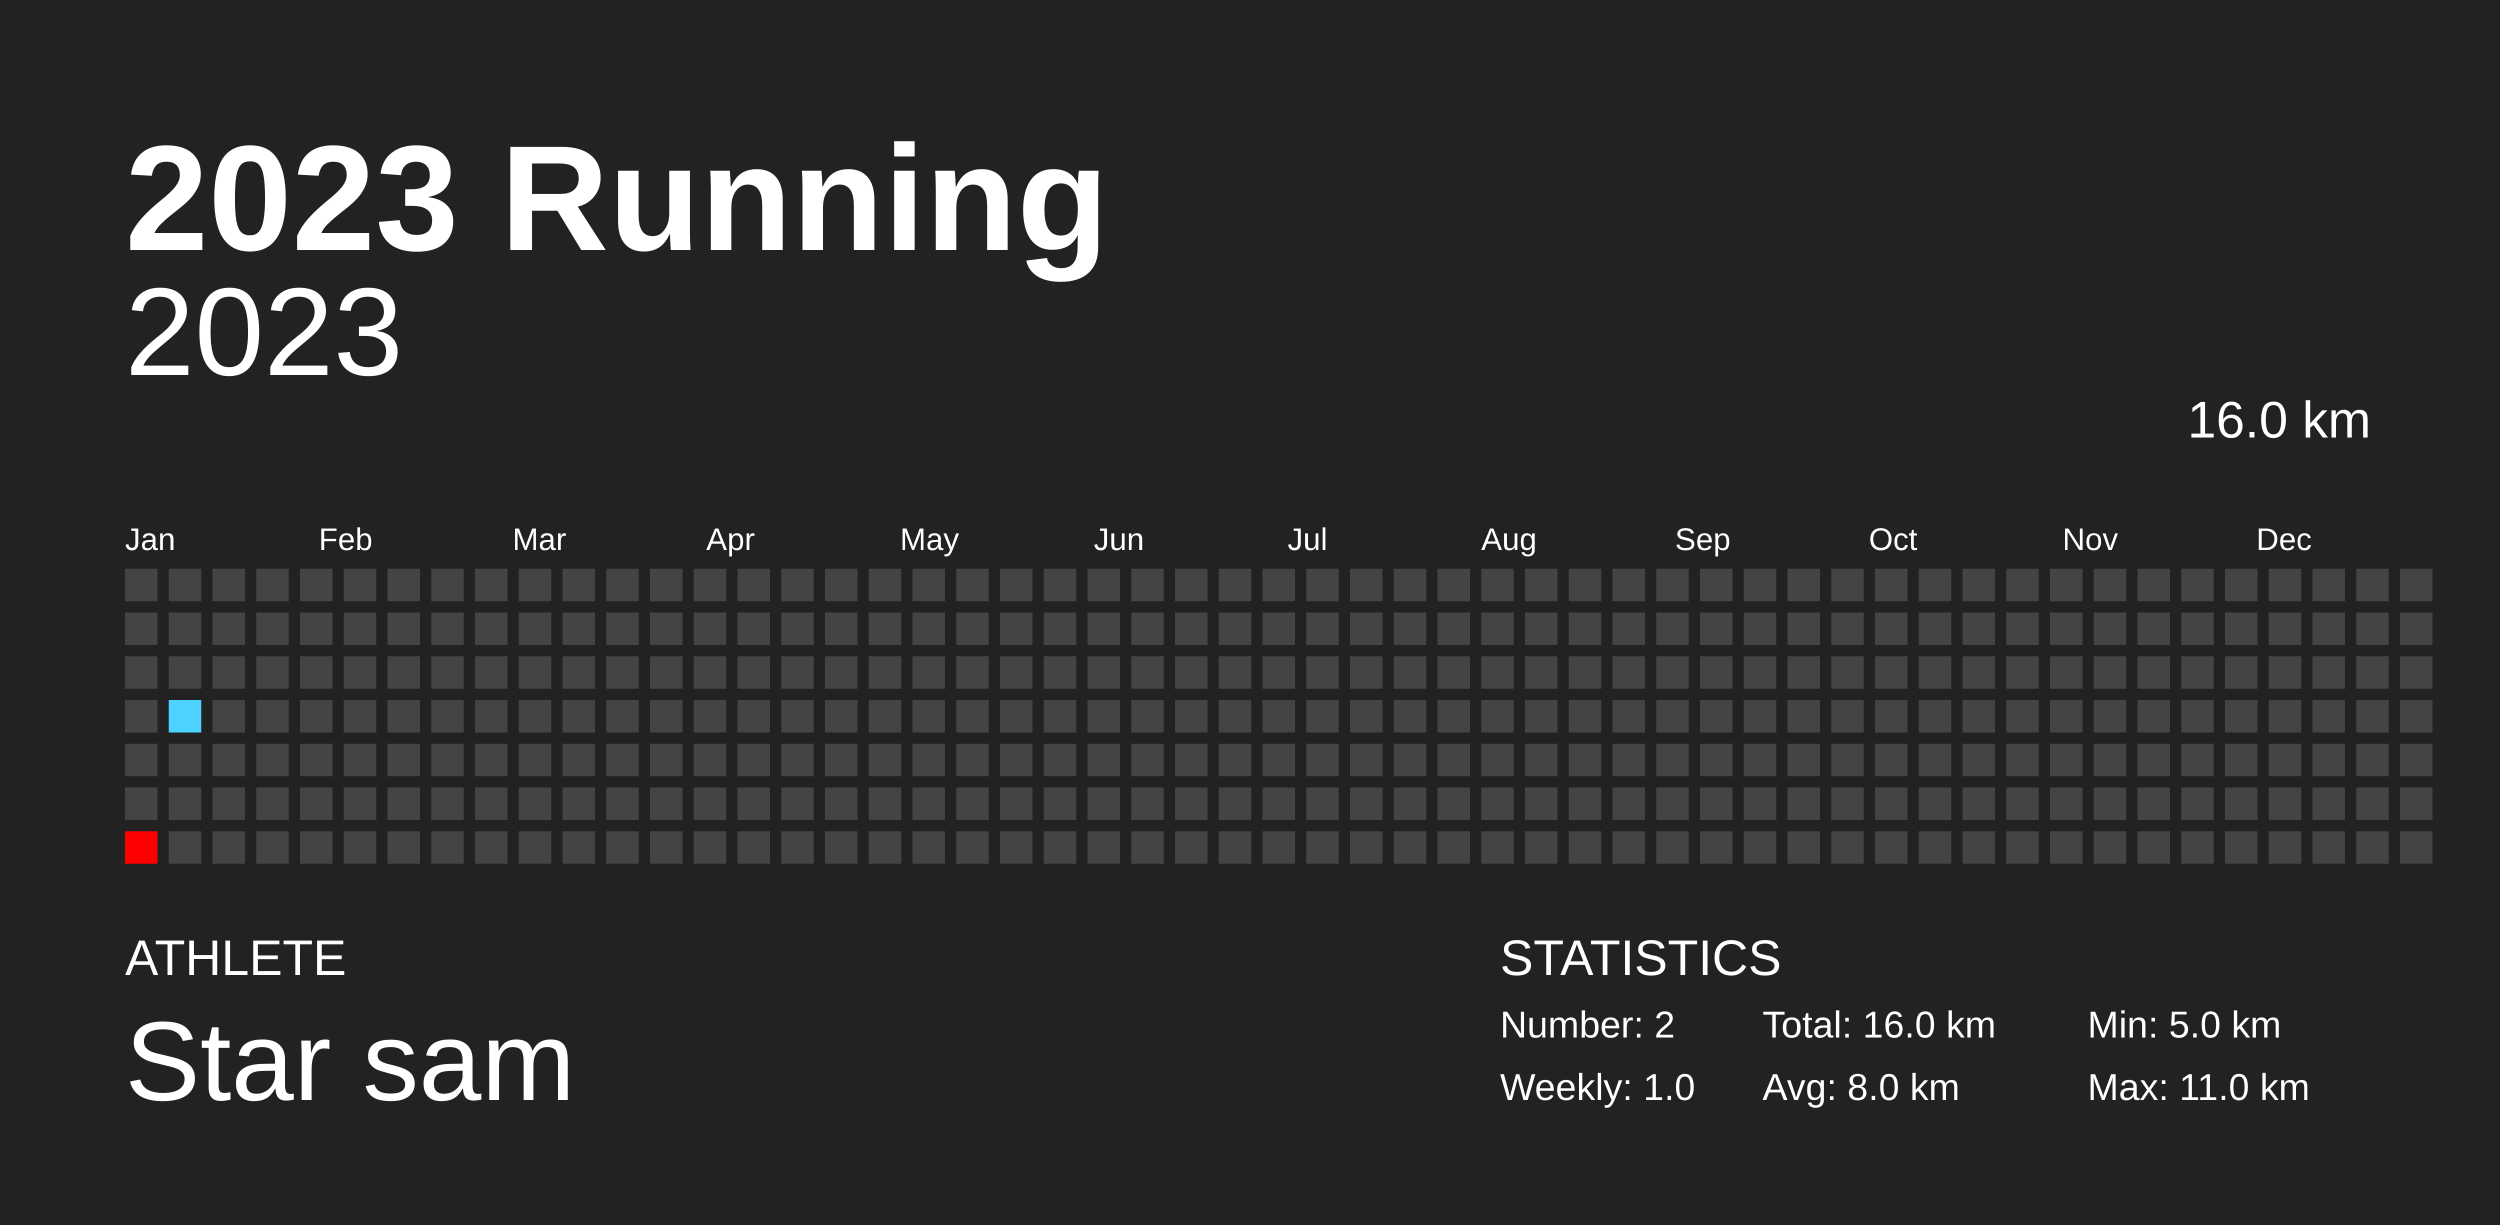
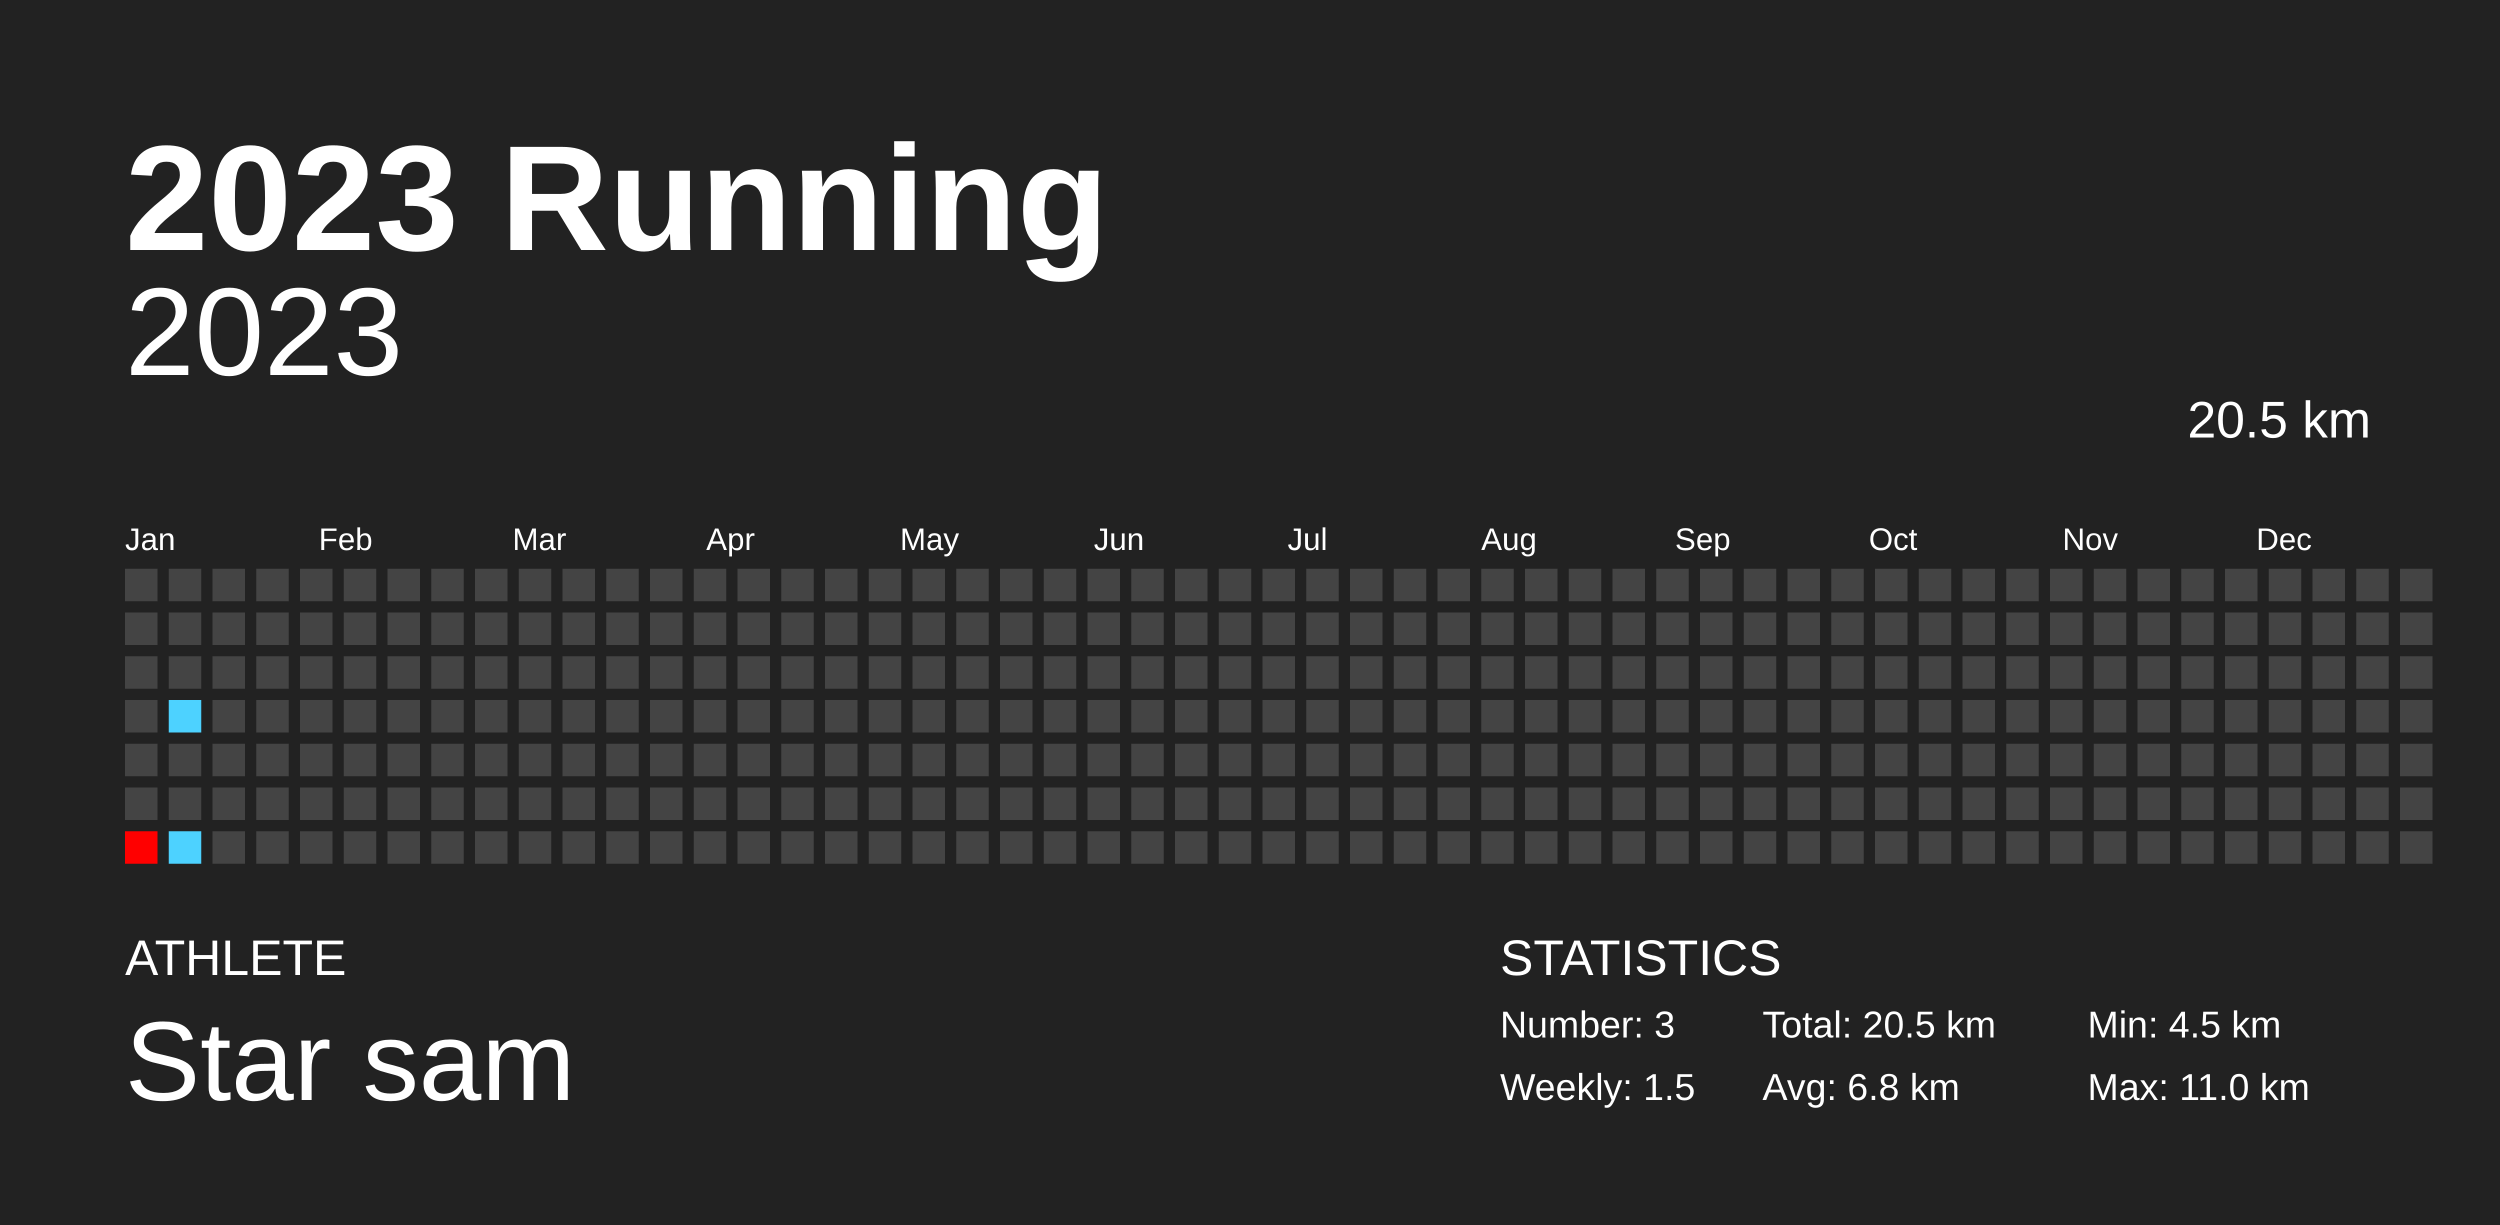
<svg xmlns="http://www.w3.org/2000/svg" baseProfile="full" height="98mm" version="1.1" viewBox="0,0,200,98" width="200mm">
  <defs />
  <rect fill="#222222" height="98" width="200" x="0" y="0" />
  <text fill="#FFFFFF" style="font-size:12px; font-family:Arial; font-weight:bold;" x="10" y="20">2023 Running</text>
  <text fill="#FFFFFF" style="font-size:4px; font-family:Arial" x="10" y="78">ATHLETE</text>
  <text fill="#FFFFFF" style="font-size:9px; font-family:Arial" x="10" y="88">Star sam</text>
  <text fill="#FFFFFF" style="font-size:4px; font-family:Arial" x="120" y="78">STATISTICS</text>
-   <text fill="#FFFFFF" style="font-size:3px; font-family:Arial" x="120" y="83">Number: 2</text>
-   <text fill="#FFFFFF" style="font-size:3px; font-family:Arial" x="120" y="88">Weekly: 1.0</text>
-   <text fill="#FFFFFF" style="font-size:3px; font-family:Arial" x="141" y="83">Total: 16.0 km</text>
-   <text fill="#FFFFFF" style="font-size:3px; font-family:Arial" x="141" y="88">Avg: 8.0 km</text>
-   <text fill="#FFFFFF" style="font-size:3px; font-family:Arial" x="167" y="83">Min: 5.0 km</text>
+   <text fill="#FFFFFF" style="font-size:3px; font-family:Arial" x="120" y="83">Number: 3</text>
+   <text fill="#FFFFFF" style="font-size:3px; font-family:Arial" x="120" y="88">Weekly: 1.5</text>
+   <text fill="#FFFFFF" style="font-size:3px; font-family:Arial" x="141" y="83">Total: 20.5 km</text>
+   <text fill="#FFFFFF" style="font-size:3px; font-family:Arial" x="141" y="88">Avg: 6.8 km</text>
+   <text fill="#FFFFFF" style="font-size:3px; font-family:Arial" x="167" y="83">Min: 4.5 km</text>
  <text fill="#FFFFFF" style="font-size:3px; font-family:Arial" x="167" y="88">Max: 11.0 km</text>
  <text alignment-baseline="hanging" fill="#FFFFFF" style="font-size:10.0px; font-family:Arial;" x="10" y="30">2023</text>
-   <text alignment-baseline="hanging" fill="#FFFFFF" style="font-size:4.125px; font-family:Arial;" x="175" y="35">16.0 km</text>
+   <text alignment-baseline="hanging" fill="#FFFFFF" style="font-size:4.125px; font-family:Arial;" x="175" y="35">20.5 km</text>
  <text fill="#FFFFFF" style="font-size:2.5px; font-family:Arial" x="10.0" y="44">Jan</text>
  <text fill="#FFFFFF" style="font-size:2.5px; font-family:Arial" x="25.5" y="44">Feb</text>
  <text fill="#FFFFFF" style="font-size:2.5px; font-family:Arial" x="41.0" y="44">Mar</text>
  <text fill="#FFFFFF" style="font-size:2.5px; font-family:Arial" x="56.5" y="44">Apr</text>
  <text fill="#FFFFFF" style="font-size:2.5px; font-family:Arial" x="72.0" y="44">May</text>
  <text fill="#FFFFFF" style="font-size:2.5px; font-family:Arial" x="87.5" y="44">Jun</text>
  <text fill="#FFFFFF" style="font-size:2.5px; font-family:Arial" x="103.0" y="44">Jul</text>
  <text fill="#FFFFFF" style="font-size:2.5px; font-family:Arial" x="118.5" y="44">Aug</text>
  <text fill="#FFFFFF" style="font-size:2.5px; font-family:Arial" x="134.0" y="44">Sep</text>
  <text fill="#FFFFFF" style="font-size:2.5px; font-family:Arial" x="149.5" y="44">Oct</text>
  <text fill="#FFFFFF" style="font-size:2.5px; font-family:Arial" x="165.0" y="44">Nov</text>
  <text fill="#FFFFFF" style="font-size:2.5px; font-family:Arial" x="180.5" y="44">Dec</text>
  <rect fill="#444444" height="2.6" width="2.6" x="10.0" y="45.5" />
  <rect fill="#444444" height="2.6" width="2.6" x="10.0" y="49.0" />
  <rect fill="#444444" height="2.6" width="2.6" x="10.0" y="52.5" />
  <rect fill="#444444" height="2.6" width="2.6" x="10.0" y="56.0" />
  <rect fill="#444444" height="2.6" width="2.6" x="10.0" y="59.5" />
  <rect fill="#444444" height="2.6" width="2.6" x="10.0" y="63.0" />
  <rect fill="#ff0000" height="2.6" width="2.6" x="10.0" y="66.5" />
  <rect fill="#444444" height="2.6" width="2.6" x="13.5" y="45.5" />
  <rect fill="#444444" height="2.6" width="2.6" x="13.5" y="49.0" />
  <rect fill="#444444" height="2.6" width="2.6" x="13.5" y="52.5" />
  <rect fill="#4dd2ff" height="2.6" width="2.6" x="13.5" y="56.0" />
  <rect fill="#444444" height="2.6" width="2.6" x="13.5" y="59.5" />
  <rect fill="#444444" height="2.6" width="2.6" x="13.5" y="63.0" />
-   <rect fill="#444444" height="2.6" width="2.6" x="13.5" y="66.5" />
+   <rect fill="#4dd2ff" height="2.6" width="2.6" x="13.5" y="66.5" />
  <rect fill="#444444" height="2.6" width="2.6" x="17.0" y="45.5" />
  <rect fill="#444444" height="2.6" width="2.6" x="17.0" y="49.0" />
  <rect fill="#444444" height="2.6" width="2.6" x="17.0" y="52.5" />
  <rect fill="#444444" height="2.6" width="2.6" x="17.0" y="56.0" />
  <rect fill="#444444" height="2.6" width="2.6" x="17.0" y="59.5" />
  <rect fill="#444444" height="2.6" width="2.6" x="17.0" y="63.0" />
  <rect fill="#444444" height="2.6" width="2.6" x="17.0" y="66.5" />
  <rect fill="#444444" height="2.6" width="2.6" x="20.5" y="45.5" />
  <rect fill="#444444" height="2.6" width="2.6" x="20.5" y="49.0" />
  <rect fill="#444444" height="2.6" width="2.6" x="20.5" y="52.5" />
  <rect fill="#444444" height="2.6" width="2.6" x="20.5" y="56.0" />
  <rect fill="#444444" height="2.6" width="2.6" x="20.5" y="59.5" />
  <rect fill="#444444" height="2.6" width="2.6" x="20.5" y="63.0" />
  <rect fill="#444444" height="2.6" width="2.6" x="20.5" y="66.5" />
  <rect fill="#444444" height="2.6" width="2.6" x="24.0" y="45.5" />
  <rect fill="#444444" height="2.6" width="2.6" x="24.0" y="49.0" />
  <rect fill="#444444" height="2.6" width="2.6" x="24.0" y="52.5" />
  <rect fill="#444444" height="2.6" width="2.6" x="24.0" y="56.0" />
  <rect fill="#444444" height="2.6" width="2.6" x="24.0" y="59.5" />
  <rect fill="#444444" height="2.6" width="2.6" x="24.0" y="63.0" />
  <rect fill="#444444" height="2.6" width="2.6" x="24.0" y="66.5" />
  <rect fill="#444444" height="2.6" width="2.6" x="27.5" y="45.5" />
  <rect fill="#444444" height="2.6" width="2.6" x="27.5" y="49.0" />
  <rect fill="#444444" height="2.6" width="2.6" x="27.5" y="52.5" />
  <rect fill="#444444" height="2.6" width="2.6" x="27.5" y="56.0" />
  <rect fill="#444444" height="2.6" width="2.6" x="27.5" y="59.5" />
  <rect fill="#444444" height="2.6" width="2.6" x="27.5" y="63.0" />
  <rect fill="#444444" height="2.6" width="2.6" x="27.5" y="66.5" />
  <rect fill="#444444" height="2.6" width="2.6" x="31.0" y="45.5" />
  <rect fill="#444444" height="2.6" width="2.6" x="31.0" y="49.0" />
  <rect fill="#444444" height="2.6" width="2.6" x="31.0" y="52.5" />
  <rect fill="#444444" height="2.6" width="2.6" x="31.0" y="56.0" />
  <rect fill="#444444" height="2.6" width="2.6" x="31.0" y="59.5" />
  <rect fill="#444444" height="2.6" width="2.6" x="31.0" y="63.0" />
  <rect fill="#444444" height="2.6" width="2.6" x="31.0" y="66.5" />
  <rect fill="#444444" height="2.6" width="2.6" x="34.5" y="45.5" />
  <rect fill="#444444" height="2.6" width="2.6" x="34.5" y="49.0" />
  <rect fill="#444444" height="2.6" width="2.6" x="34.5" y="52.5" />
  <rect fill="#444444" height="2.6" width="2.6" x="34.5" y="56.0" />
  <rect fill="#444444" height="2.6" width="2.6" x="34.5" y="59.5" />
  <rect fill="#444444" height="2.6" width="2.6" x="34.5" y="63.0" />
  <rect fill="#444444" height="2.6" width="2.6" x="34.5" y="66.5" />
  <rect fill="#444444" height="2.6" width="2.6" x="38.0" y="45.5" />
  <rect fill="#444444" height="2.6" width="2.6" x="38.0" y="49.0" />
  <rect fill="#444444" height="2.6" width="2.6" x="38.0" y="52.5" />
  <rect fill="#444444" height="2.6" width="2.6" x="38.0" y="56.0" />
  <rect fill="#444444" height="2.6" width="2.6" x="38.0" y="59.5" />
  <rect fill="#444444" height="2.6" width="2.6" x="38.0" y="63.0" />
  <rect fill="#444444" height="2.6" width="2.6" x="38.0" y="66.5" />
  <rect fill="#444444" height="2.6" width="2.6" x="41.5" y="45.5" />
  <rect fill="#444444" height="2.6" width="2.6" x="41.5" y="49.0" />
  <rect fill="#444444" height="2.6" width="2.6" x="41.5" y="52.5" />
  <rect fill="#444444" height="2.6" width="2.6" x="41.5" y="56.0" />
  <rect fill="#444444" height="2.6" width="2.6" x="41.5" y="59.5" />
  <rect fill="#444444" height="2.6" width="2.6" x="41.5" y="63.0" />
  <rect fill="#444444" height="2.6" width="2.6" x="41.5" y="66.5" />
  <rect fill="#444444" height="2.6" width="2.6" x="45.0" y="45.5" />
  <rect fill="#444444" height="2.6" width="2.6" x="45.0" y="49.0" />
  <rect fill="#444444" height="2.6" width="2.6" x="45.0" y="52.5" />
  <rect fill="#444444" height="2.6" width="2.6" x="45.0" y="56.0" />
  <rect fill="#444444" height="2.6" width="2.6" x="45.0" y="59.5" />
  <rect fill="#444444" height="2.6" width="2.6" x="45.0" y="63.0" />
  <rect fill="#444444" height="2.6" width="2.6" x="45.0" y="66.5" />
  <rect fill="#444444" height="2.6" width="2.6" x="48.5" y="45.5" />
  <rect fill="#444444" height="2.6" width="2.6" x="48.5" y="49.0" />
  <rect fill="#444444" height="2.6" width="2.6" x="48.5" y="52.5" />
  <rect fill="#444444" height="2.6" width="2.6" x="48.5" y="56.0" />
  <rect fill="#444444" height="2.6" width="2.6" x="48.5" y="59.5" />
  <rect fill="#444444" height="2.6" width="2.6" x="48.5" y="63.0" />
  <rect fill="#444444" height="2.6" width="2.6" x="48.5" y="66.5" />
  <rect fill="#444444" height="2.6" width="2.6" x="52.0" y="45.5" />
  <rect fill="#444444" height="2.6" width="2.6" x="52.0" y="49.0" />
  <rect fill="#444444" height="2.6" width="2.6" x="52.0" y="52.5" />
  <rect fill="#444444" height="2.6" width="2.6" x="52.0" y="56.0" />
  <rect fill="#444444" height="2.6" width="2.6" x="52.0" y="59.5" />
  <rect fill="#444444" height="2.6" width="2.6" x="52.0" y="63.0" />
  <rect fill="#444444" height="2.6" width="2.6" x="52.0" y="66.5" />
  <rect fill="#444444" height="2.6" width="2.6" x="55.5" y="45.5" />
  <rect fill="#444444" height="2.6" width="2.6" x="55.5" y="49.0" />
  <rect fill="#444444" height="2.6" width="2.6" x="55.5" y="52.5" />
  <rect fill="#444444" height="2.6" width="2.6" x="55.5" y="56.0" />
  <rect fill="#444444" height="2.6" width="2.6" x="55.5" y="59.5" />
  <rect fill="#444444" height="2.6" width="2.6" x="55.5" y="63.0" />
  <rect fill="#444444" height="2.6" width="2.6" x="55.5" y="66.5" />
  <rect fill="#444444" height="2.6" width="2.6" x="59.0" y="45.5" />
  <rect fill="#444444" height="2.6" width="2.6" x="59.0" y="49.0" />
  <rect fill="#444444" height="2.6" width="2.6" x="59.0" y="52.5" />
  <rect fill="#444444" height="2.6" width="2.6" x="59.0" y="56.0" />
  <rect fill="#444444" height="2.6" width="2.6" x="59.0" y="59.5" />
  <rect fill="#444444" height="2.6" width="2.6" x="59.0" y="63.0" />
  <rect fill="#444444" height="2.6" width="2.6" x="59.0" y="66.5" />
  <rect fill="#444444" height="2.6" width="2.6" x="62.5" y="45.5" />
  <rect fill="#444444" height="2.6" width="2.6" x="62.5" y="49.0" />
  <rect fill="#444444" height="2.6" width="2.6" x="62.5" y="52.5" />
  <rect fill="#444444" height="2.6" width="2.6" x="62.5" y="56.0" />
  <rect fill="#444444" height="2.6" width="2.6" x="62.5" y="59.5" />
  <rect fill="#444444" height="2.6" width="2.6" x="62.5" y="63.0" />
  <rect fill="#444444" height="2.6" width="2.6" x="62.5" y="66.5" />
  <rect fill="#444444" height="2.6" width="2.6" x="66.0" y="45.5" />
  <rect fill="#444444" height="2.6" width="2.6" x="66.0" y="49.0" />
  <rect fill="#444444" height="2.6" width="2.6" x="66.0" y="52.5" />
  <rect fill="#444444" height="2.6" width="2.6" x="66.0" y="56.0" />
  <rect fill="#444444" height="2.6" width="2.6" x="66.0" y="59.5" />
  <rect fill="#444444" height="2.6" width="2.6" x="66.0" y="63.0" />
  <rect fill="#444444" height="2.6" width="2.6" x="66.0" y="66.5" />
  <rect fill="#444444" height="2.6" width="2.6" x="69.5" y="45.5" />
  <rect fill="#444444" height="2.6" width="2.6" x="69.5" y="49.0" />
  <rect fill="#444444" height="2.6" width="2.6" x="69.5" y="52.5" />
  <rect fill="#444444" height="2.6" width="2.6" x="69.5" y="56.0" />
  <rect fill="#444444" height="2.6" width="2.6" x="69.5" y="59.5" />
  <rect fill="#444444" height="2.6" width="2.6" x="69.5" y="63.0" />
  <rect fill="#444444" height="2.6" width="2.6" x="69.5" y="66.5" />
  <rect fill="#444444" height="2.6" width="2.6" x="73.0" y="45.5" />
  <rect fill="#444444" height="2.6" width="2.6" x="73.0" y="49.0" />
  <rect fill="#444444" height="2.6" width="2.6" x="73.0" y="52.5" />
  <rect fill="#444444" height="2.6" width="2.6" x="73.0" y="56.0" />
  <rect fill="#444444" height="2.6" width="2.6" x="73.0" y="59.5" />
  <rect fill="#444444" height="2.6" width="2.6" x="73.0" y="63.0" />
  <rect fill="#444444" height="2.6" width="2.6" x="73.0" y="66.5" />
  <rect fill="#444444" height="2.6" width="2.6" x="76.5" y="45.5" />
  <rect fill="#444444" height="2.6" width="2.6" x="76.5" y="49.0" />
  <rect fill="#444444" height="2.6" width="2.6" x="76.5" y="52.5" />
  <rect fill="#444444" height="2.6" width="2.6" x="76.5" y="56.0" />
  <rect fill="#444444" height="2.6" width="2.6" x="76.5" y="59.5" />
  <rect fill="#444444" height="2.6" width="2.6" x="76.5" y="63.0" />
  <rect fill="#444444" height="2.6" width="2.6" x="76.5" y="66.5" />
  <rect fill="#444444" height="2.6" width="2.6" x="80.0" y="45.5" />
  <rect fill="#444444" height="2.6" width="2.6" x="80.0" y="49.0" />
  <rect fill="#444444" height="2.6" width="2.6" x="80.0" y="52.5" />
  <rect fill="#444444" height="2.6" width="2.6" x="80.0" y="56.0" />
  <rect fill="#444444" height="2.6" width="2.6" x="80.0" y="59.5" />
  <rect fill="#444444" height="2.6" width="2.6" x="80.0" y="63.0" />
  <rect fill="#444444" height="2.6" width="2.6" x="80.0" y="66.5" />
  <rect fill="#444444" height="2.6" width="2.6" x="83.5" y="45.5" />
  <rect fill="#444444" height="2.6" width="2.6" x="83.5" y="49.0" />
  <rect fill="#444444" height="2.6" width="2.6" x="83.5" y="52.5" />
  <rect fill="#444444" height="2.6" width="2.6" x="83.5" y="56.0" />
  <rect fill="#444444" height="2.6" width="2.6" x="83.5" y="59.5" />
  <rect fill="#444444" height="2.6" width="2.6" x="83.5" y="63.0" />
  <rect fill="#444444" height="2.6" width="2.6" x="83.5" y="66.5" />
  <rect fill="#444444" height="2.6" width="2.6" x="87.0" y="45.5" />
  <rect fill="#444444" height="2.6" width="2.6" x="87.0" y="49.0" />
  <rect fill="#444444" height="2.6" width="2.6" x="87.0" y="52.5" />
  <rect fill="#444444" height="2.6" width="2.6" x="87.0" y="56.0" />
  <rect fill="#444444" height="2.6" width="2.6" x="87.0" y="59.5" />
  <rect fill="#444444" height="2.6" width="2.6" x="87.0" y="63.0" />
  <rect fill="#444444" height="2.6" width="2.6" x="87.0" y="66.5" />
  <rect fill="#444444" height="2.6" width="2.6" x="90.5" y="45.5" />
  <rect fill="#444444" height="2.6" width="2.6" x="90.5" y="49.0" />
  <rect fill="#444444" height="2.6" width="2.6" x="90.5" y="52.5" />
  <rect fill="#444444" height="2.6" width="2.6" x="90.5" y="56.0" />
  <rect fill="#444444" height="2.6" width="2.6" x="90.5" y="59.5" />
  <rect fill="#444444" height="2.6" width="2.6" x="90.5" y="63.0" />
  <rect fill="#444444" height="2.6" width="2.6" x="90.5" y="66.5" />
  <rect fill="#444444" height="2.6" width="2.6" x="94.0" y="45.5" />
  <rect fill="#444444" height="2.6" width="2.6" x="94.0" y="49.0" />
  <rect fill="#444444" height="2.6" width="2.6" x="94.0" y="52.5" />
  <rect fill="#444444" height="2.6" width="2.6" x="94.0" y="56.0" />
  <rect fill="#444444" height="2.6" width="2.6" x="94.0" y="59.5" />
  <rect fill="#444444" height="2.6" width="2.6" x="94.0" y="63.0" />
  <rect fill="#444444" height="2.6" width="2.6" x="94.0" y="66.5" />
  <rect fill="#444444" height="2.6" width="2.6" x="97.5" y="45.5" />
  <rect fill="#444444" height="2.6" width="2.6" x="97.5" y="49.0" />
  <rect fill="#444444" height="2.6" width="2.6" x="97.5" y="52.5" />
  <rect fill="#444444" height="2.6" width="2.6" x="97.5" y="56.0" />
  <rect fill="#444444" height="2.6" width="2.6" x="97.5" y="59.5" />
  <rect fill="#444444" height="2.6" width="2.6" x="97.5" y="63.0" />
  <rect fill="#444444" height="2.6" width="2.6" x="97.5" y="66.5" />
  <rect fill="#444444" height="2.6" width="2.6" x="101.0" y="45.5" />
  <rect fill="#444444" height="2.6" width="2.6" x="101.0" y="49.0" />
  <rect fill="#444444" height="2.6" width="2.6" x="101.0" y="52.5" />
  <rect fill="#444444" height="2.6" width="2.6" x="101.0" y="56.0" />
  <rect fill="#444444" height="2.6" width="2.6" x="101.0" y="59.5" />
  <rect fill="#444444" height="2.6" width="2.6" x="101.0" y="63.0" />
  <rect fill="#444444" height="2.6" width="2.6" x="101.0" y="66.5" />
  <rect fill="#444444" height="2.6" width="2.6" x="104.5" y="45.5" />
  <rect fill="#444444" height="2.6" width="2.6" x="104.5" y="49.0" />
  <rect fill="#444444" height="2.6" width="2.6" x="104.5" y="52.5" />
  <rect fill="#444444" height="2.6" width="2.6" x="104.5" y="56.0" />
  <rect fill="#444444" height="2.6" width="2.6" x="104.5" y="59.5" />
  <rect fill="#444444" height="2.6" width="2.6" x="104.5" y="63.0" />
  <rect fill="#444444" height="2.6" width="2.6" x="104.5" y="66.5" />
  <rect fill="#444444" height="2.6" width="2.6" x="108.0" y="45.5" />
  <rect fill="#444444" height="2.6" width="2.6" x="108.0" y="49.0" />
  <rect fill="#444444" height="2.6" width="2.6" x="108.0" y="52.5" />
  <rect fill="#444444" height="2.6" width="2.6" x="108.0" y="56.0" />
  <rect fill="#444444" height="2.6" width="2.6" x="108.0" y="59.5" />
  <rect fill="#444444" height="2.6" width="2.6" x="108.0" y="63.0" />
  <rect fill="#444444" height="2.6" width="2.6" x="108.0" y="66.5" />
  <rect fill="#444444" height="2.6" width="2.6" x="111.5" y="45.5" />
  <rect fill="#444444" height="2.6" width="2.6" x="111.5" y="49.0" />
  <rect fill="#444444" height="2.6" width="2.6" x="111.5" y="52.5" />
  <rect fill="#444444" height="2.6" width="2.6" x="111.5" y="56.0" />
  <rect fill="#444444" height="2.6" width="2.6" x="111.5" y="59.5" />
  <rect fill="#444444" height="2.6" width="2.6" x="111.5" y="63.0" />
  <rect fill="#444444" height="2.6" width="2.6" x="111.5" y="66.5" />
  <rect fill="#444444" height="2.6" width="2.6" x="115.0" y="45.5" />
  <rect fill="#444444" height="2.6" width="2.6" x="115.0" y="49.0" />
  <rect fill="#444444" height="2.6" width="2.6" x="115.0" y="52.5" />
  <rect fill="#444444" height="2.6" width="2.6" x="115.0" y="56.0" />
  <rect fill="#444444" height="2.6" width="2.6" x="115.0" y="59.5" />
  <rect fill="#444444" height="2.6" width="2.6" x="115.0" y="63.0" />
  <rect fill="#444444" height="2.6" width="2.6" x="115.0" y="66.5" />
  <rect fill="#444444" height="2.6" width="2.6" x="118.5" y="45.5" />
  <rect fill="#444444" height="2.6" width="2.6" x="118.5" y="49.0" />
  <rect fill="#444444" height="2.6" width="2.6" x="118.5" y="52.5" />
  <rect fill="#444444" height="2.6" width="2.6" x="118.5" y="56.0" />
  <rect fill="#444444" height="2.6" width="2.6" x="118.5" y="59.5" />
  <rect fill="#444444" height="2.6" width="2.6" x="118.5" y="63.0" />
  <rect fill="#444444" height="2.6" width="2.6" x="118.5" y="66.5" />
  <rect fill="#444444" height="2.6" width="2.6" x="122.0" y="45.5" />
  <rect fill="#444444" height="2.6" width="2.6" x="122.0" y="49.0" />
  <rect fill="#444444" height="2.6" width="2.6" x="122.0" y="52.5" />
  <rect fill="#444444" height="2.6" width="2.6" x="122.0" y="56.0" />
  <rect fill="#444444" height="2.6" width="2.6" x="122.0" y="59.5" />
  <rect fill="#444444" height="2.6" width="2.6" x="122.0" y="63.0" />
  <rect fill="#444444" height="2.6" width="2.6" x="122.0" y="66.5" />
  <rect fill="#444444" height="2.6" width="2.6" x="125.5" y="45.5" />
  <rect fill="#444444" height="2.6" width="2.6" x="125.5" y="49.0" />
  <rect fill="#444444" height="2.6" width="2.6" x="125.5" y="52.5" />
  <rect fill="#444444" height="2.6" width="2.6" x="125.5" y="56.0" />
  <rect fill="#444444" height="2.6" width="2.6" x="125.5" y="59.5" />
  <rect fill="#444444" height="2.6" width="2.6" x="125.5" y="63.0" />
  <rect fill="#444444" height="2.6" width="2.6" x="125.5" y="66.5" />
  <rect fill="#444444" height="2.6" width="2.6" x="129.0" y="45.5" />
  <rect fill="#444444" height="2.6" width="2.6" x="129.0" y="49.0" />
  <rect fill="#444444" height="2.6" width="2.6" x="129.0" y="52.5" />
  <rect fill="#444444" height="2.6" width="2.6" x="129.0" y="56.0" />
  <rect fill="#444444" height="2.6" width="2.6" x="129.0" y="59.5" />
  <rect fill="#444444" height="2.6" width="2.6" x="129.0" y="63.0" />
  <rect fill="#444444" height="2.6" width="2.6" x="129.0" y="66.5" />
  <rect fill="#444444" height="2.6" width="2.6" x="132.5" y="45.5" />
  <rect fill="#444444" height="2.6" width="2.6" x="132.5" y="49.0" />
  <rect fill="#444444" height="2.6" width="2.6" x="132.5" y="52.5" />
  <rect fill="#444444" height="2.6" width="2.6" x="132.5" y="56.0" />
  <rect fill="#444444" height="2.6" width="2.6" x="132.5" y="59.5" />
  <rect fill="#444444" height="2.6" width="2.6" x="132.5" y="63.0" />
  <rect fill="#444444" height="2.6" width="2.6" x="132.5" y="66.5" />
  <rect fill="#444444" height="2.6" width="2.6" x="136.0" y="45.5" />
  <rect fill="#444444" height="2.6" width="2.6" x="136.0" y="49.0" />
  <rect fill="#444444" height="2.6" width="2.6" x="136.0" y="52.5" />
  <rect fill="#444444" height="2.6" width="2.6" x="136.0" y="56.0" />
  <rect fill="#444444" height="2.6" width="2.6" x="136.0" y="59.5" />
  <rect fill="#444444" height="2.6" width="2.6" x="136.0" y="63.0" />
  <rect fill="#444444" height="2.6" width="2.6" x="136.0" y="66.5" />
  <rect fill="#444444" height="2.6" width="2.6" x="139.5" y="45.5" />
  <rect fill="#444444" height="2.6" width="2.6" x="139.5" y="49.0" />
  <rect fill="#444444" height="2.6" width="2.6" x="139.5" y="52.5" />
  <rect fill="#444444" height="2.6" width="2.6" x="139.5" y="56.0" />
  <rect fill="#444444" height="2.6" width="2.6" x="139.5" y="59.5" />
  <rect fill="#444444" height="2.6" width="2.6" x="139.5" y="63.0" />
  <rect fill="#444444" height="2.6" width="2.6" x="139.5" y="66.5" />
  <rect fill="#444444" height="2.6" width="2.6" x="143.0" y="45.5" />
  <rect fill="#444444" height="2.6" width="2.6" x="143.0" y="49.0" />
  <rect fill="#444444" height="2.6" width="2.6" x="143.0" y="52.5" />
  <rect fill="#444444" height="2.6" width="2.6" x="143.0" y="56.0" />
  <rect fill="#444444" height="2.6" width="2.6" x="143.0" y="59.5" />
  <rect fill="#444444" height="2.6" width="2.6" x="143.0" y="63.0" />
  <rect fill="#444444" height="2.6" width="2.6" x="143.0" y="66.5" />
  <rect fill="#444444" height="2.6" width="2.6" x="146.5" y="45.5" />
  <rect fill="#444444" height="2.6" width="2.6" x="146.5" y="49.0" />
  <rect fill="#444444" height="2.6" width="2.6" x="146.5" y="52.5" />
  <rect fill="#444444" height="2.6" width="2.6" x="146.5" y="56.0" />
  <rect fill="#444444" height="2.6" width="2.6" x="146.5" y="59.5" />
  <rect fill="#444444" height="2.6" width="2.6" x="146.5" y="63.0" />
  <rect fill="#444444" height="2.6" width="2.6" x="146.5" y="66.5" />
  <rect fill="#444444" height="2.6" width="2.6" x="150.0" y="45.5" />
  <rect fill="#444444" height="2.6" width="2.6" x="150.0" y="49.0" />
  <rect fill="#444444" height="2.6" width="2.6" x="150.0" y="52.5" />
  <rect fill="#444444" height="2.6" width="2.6" x="150.0" y="56.0" />
  <rect fill="#444444" height="2.6" width="2.6" x="150.0" y="59.5" />
  <rect fill="#444444" height="2.6" width="2.6" x="150.0" y="63.0" />
  <rect fill="#444444" height="2.6" width="2.6" x="150.0" y="66.5" />
  <rect fill="#444444" height="2.6" width="2.6" x="153.5" y="45.5" />
  <rect fill="#444444" height="2.6" width="2.6" x="153.5" y="49.0" />
  <rect fill="#444444" height="2.6" width="2.6" x="153.5" y="52.5" />
  <rect fill="#444444" height="2.6" width="2.6" x="153.5" y="56.0" />
  <rect fill="#444444" height="2.6" width="2.6" x="153.5" y="59.5" />
  <rect fill="#444444" height="2.6" width="2.6" x="153.5" y="63.0" />
  <rect fill="#444444" height="2.6" width="2.6" x="153.5" y="66.5" />
  <rect fill="#444444" height="2.6" width="2.6" x="157.0" y="45.5" />
  <rect fill="#444444" height="2.6" width="2.6" x="157.0" y="49.0" />
  <rect fill="#444444" height="2.6" width="2.6" x="157.0" y="52.5" />
  <rect fill="#444444" height="2.6" width="2.6" x="157.0" y="56.0" />
  <rect fill="#444444" height="2.6" width="2.6" x="157.0" y="59.5" />
  <rect fill="#444444" height="2.6" width="2.6" x="157.0" y="63.0" />
  <rect fill="#444444" height="2.6" width="2.6" x="157.0" y="66.5" />
  <rect fill="#444444" height="2.6" width="2.6" x="160.5" y="45.5" />
  <rect fill="#444444" height="2.6" width="2.6" x="160.5" y="49.0" />
  <rect fill="#444444" height="2.6" width="2.6" x="160.5" y="52.5" />
  <rect fill="#444444" height="2.6" width="2.6" x="160.5" y="56.0" />
  <rect fill="#444444" height="2.6" width="2.6" x="160.5" y="59.5" />
  <rect fill="#444444" height="2.6" width="2.6" x="160.5" y="63.0" />
  <rect fill="#444444" height="2.6" width="2.6" x="160.5" y="66.5" />
  <rect fill="#444444" height="2.6" width="2.6" x="164.0" y="45.5" />
  <rect fill="#444444" height="2.6" width="2.6" x="164.0" y="49.0" />
  <rect fill="#444444" height="2.6" width="2.6" x="164.0" y="52.5" />
  <rect fill="#444444" height="2.6" width="2.6" x="164.0" y="56.0" />
  <rect fill="#444444" height="2.6" width="2.6" x="164.0" y="59.5" />
  <rect fill="#444444" height="2.6" width="2.6" x="164.0" y="63.0" />
  <rect fill="#444444" height="2.6" width="2.6" x="164.0" y="66.5" />
  <rect fill="#444444" height="2.6" width="2.6" x="167.5" y="45.5" />
  <rect fill="#444444" height="2.6" width="2.6" x="167.5" y="49.0" />
  <rect fill="#444444" height="2.6" width="2.6" x="167.5" y="52.5" />
  <rect fill="#444444" height="2.6" width="2.6" x="167.5" y="56.0" />
  <rect fill="#444444" height="2.6" width="2.6" x="167.5" y="59.5" />
  <rect fill="#444444" height="2.6" width="2.6" x="167.5" y="63.0" />
  <rect fill="#444444" height="2.6" width="2.6" x="167.5" y="66.5" />
  <rect fill="#444444" height="2.6" width="2.6" x="171.0" y="45.5" />
  <rect fill="#444444" height="2.6" width="2.6" x="171.0" y="49.0" />
  <rect fill="#444444" height="2.6" width="2.6" x="171.0" y="52.5" />
  <rect fill="#444444" height="2.6" width="2.6" x="171.0" y="56.0" />
  <rect fill="#444444" height="2.6" width="2.6" x="171.0" y="59.5" />
  <rect fill="#444444" height="2.6" width="2.6" x="171.0" y="63.0" />
  <rect fill="#444444" height="2.6" width="2.6" x="171.0" y="66.5" />
  <rect fill="#444444" height="2.6" width="2.6" x="174.5" y="45.5" />
  <rect fill="#444444" height="2.6" width="2.6" x="174.5" y="49.0" />
  <rect fill="#444444" height="2.6" width="2.6" x="174.5" y="52.5" />
  <rect fill="#444444" height="2.6" width="2.6" x="174.5" y="56.0" />
  <rect fill="#444444" height="2.6" width="2.6" x="174.5" y="59.5" />
  <rect fill="#444444" height="2.6" width="2.6" x="174.5" y="63.0" />
  <rect fill="#444444" height="2.6" width="2.6" x="174.5" y="66.5" />
  <rect fill="#444444" height="2.6" width="2.6" x="178.0" y="45.5" />
  <rect fill="#444444" height="2.6" width="2.6" x="178.0" y="49.0" />
  <rect fill="#444444" height="2.6" width="2.6" x="178.0" y="52.5" />
  <rect fill="#444444" height="2.6" width="2.6" x="178.0" y="56.0" />
  <rect fill="#444444" height="2.6" width="2.6" x="178.0" y="59.5" />
  <rect fill="#444444" height="2.6" width="2.6" x="178.0" y="63.0" />
  <rect fill="#444444" height="2.6" width="2.6" x="178.0" y="66.5" />
  <rect fill="#444444" height="2.6" width="2.6" x="181.5" y="45.5" />
  <rect fill="#444444" height="2.6" width="2.6" x="181.5" y="49.0" />
  <rect fill="#444444" height="2.6" width="2.6" x="181.5" y="52.5" />
  <rect fill="#444444" height="2.6" width="2.6" x="181.5" y="56.0" />
  <rect fill="#444444" height="2.6" width="2.6" x="181.5" y="59.5" />
  <rect fill="#444444" height="2.6" width="2.6" x="181.5" y="63.0" />
  <rect fill="#444444" height="2.6" width="2.6" x="181.5" y="66.5" />
  <rect fill="#444444" height="2.6" width="2.6" x="185.0" y="45.5" />
  <rect fill="#444444" height="2.6" width="2.6" x="185.0" y="49.0" />
  <rect fill="#444444" height="2.6" width="2.6" x="185.0" y="52.5" />
  <rect fill="#444444" height="2.6" width="2.6" x="185.0" y="56.0" />
  <rect fill="#444444" height="2.6" width="2.6" x="185.0" y="59.5" />
  <rect fill="#444444" height="2.6" width="2.6" x="185.0" y="63.0" />
  <rect fill="#444444" height="2.6" width="2.6" x="185.0" y="66.5" />
  <rect fill="#444444" height="2.6" width="2.6" x="188.5" y="45.5" />
  <rect fill="#444444" height="2.6" width="2.6" x="188.5" y="49.0" />
  <rect fill="#444444" height="2.6" width="2.6" x="188.5" y="52.5" />
  <rect fill="#444444" height="2.6" width="2.6" x="188.5" y="56.0" />
  <rect fill="#444444" height="2.6" width="2.6" x="188.5" y="59.5" />
  <rect fill="#444444" height="2.6" width="2.6" x="188.5" y="63.0" />
  <rect fill="#444444" height="2.6" width="2.6" x="188.5" y="66.5" />
  <rect fill="#444444" height="2.6" width="2.6" x="192.0" y="45.5" />
  <rect fill="#444444" height="2.6" width="2.6" x="192.0" y="49.0" />
  <rect fill="#444444" height="2.6" width="2.6" x="192.0" y="52.5" />
  <rect fill="#444444" height="2.6" width="2.6" x="192.0" y="56.0" />
  <rect fill="#444444" height="2.6" width="2.6" x="192.0" y="59.5" />
  <rect fill="#444444" height="2.6" width="2.6" x="192.0" y="63.0" />
  <rect fill="#444444" height="2.6" width="2.6" x="192.0" y="66.5" />
</svg>
